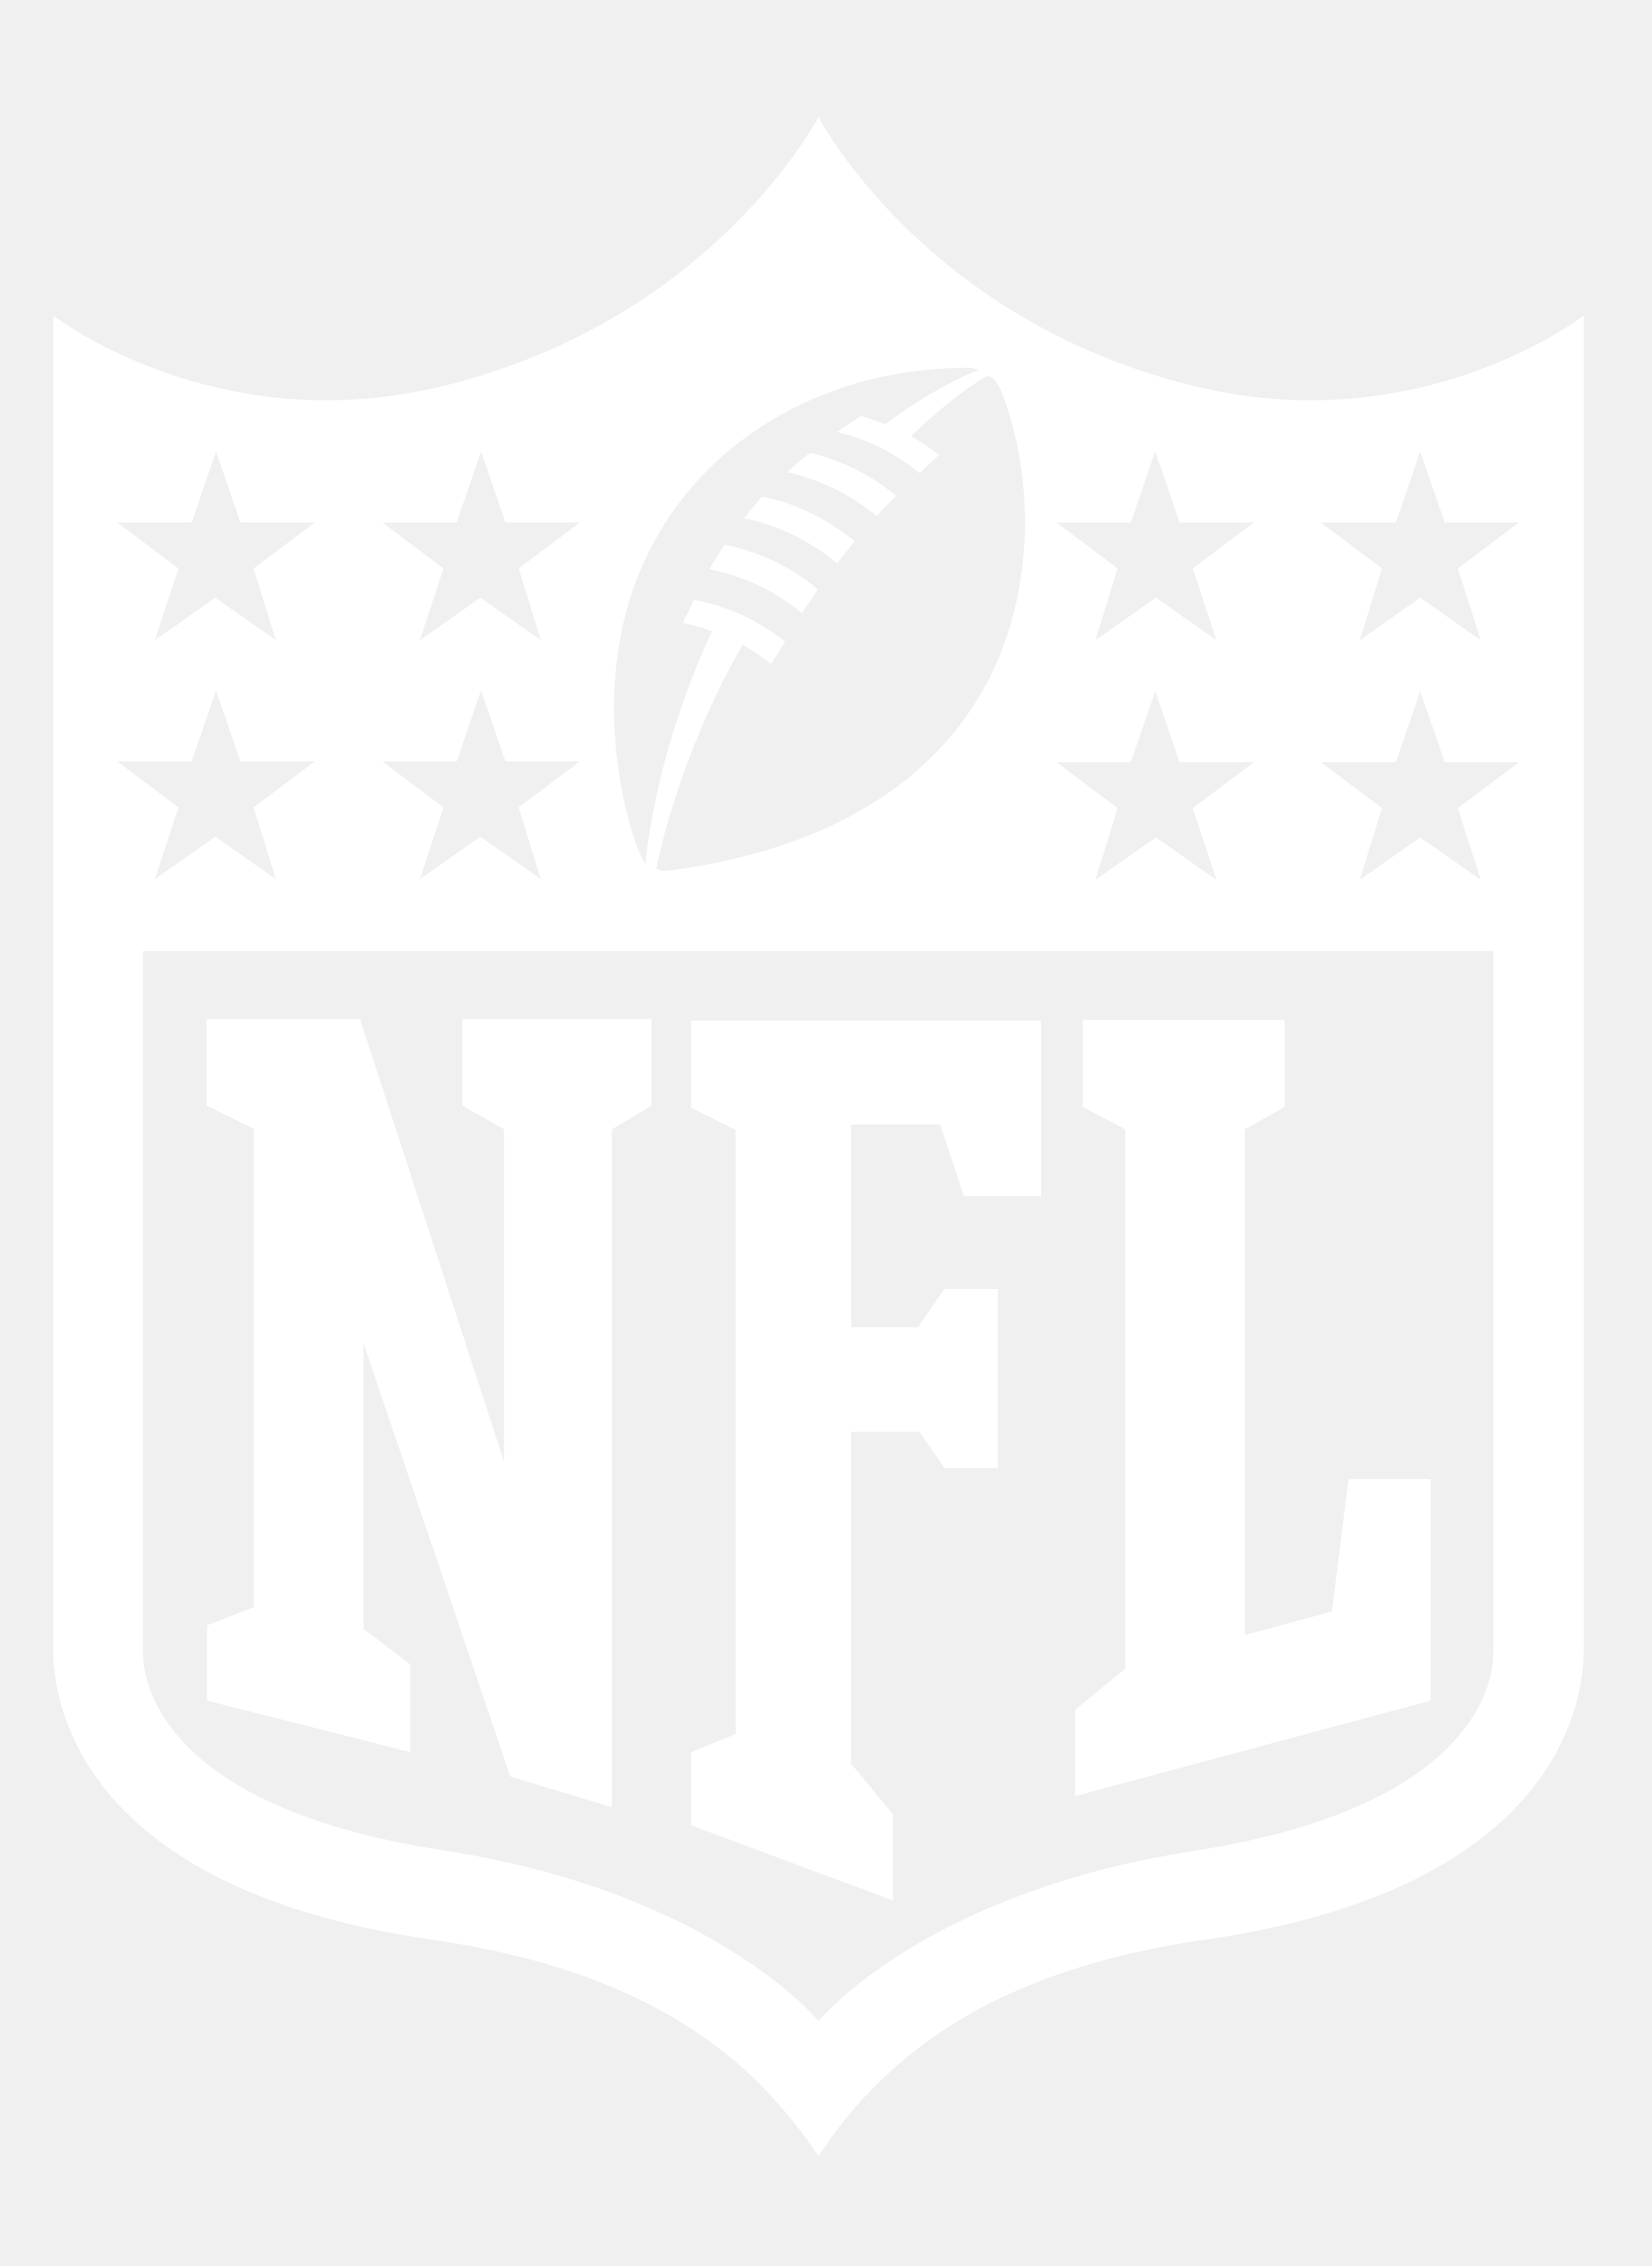
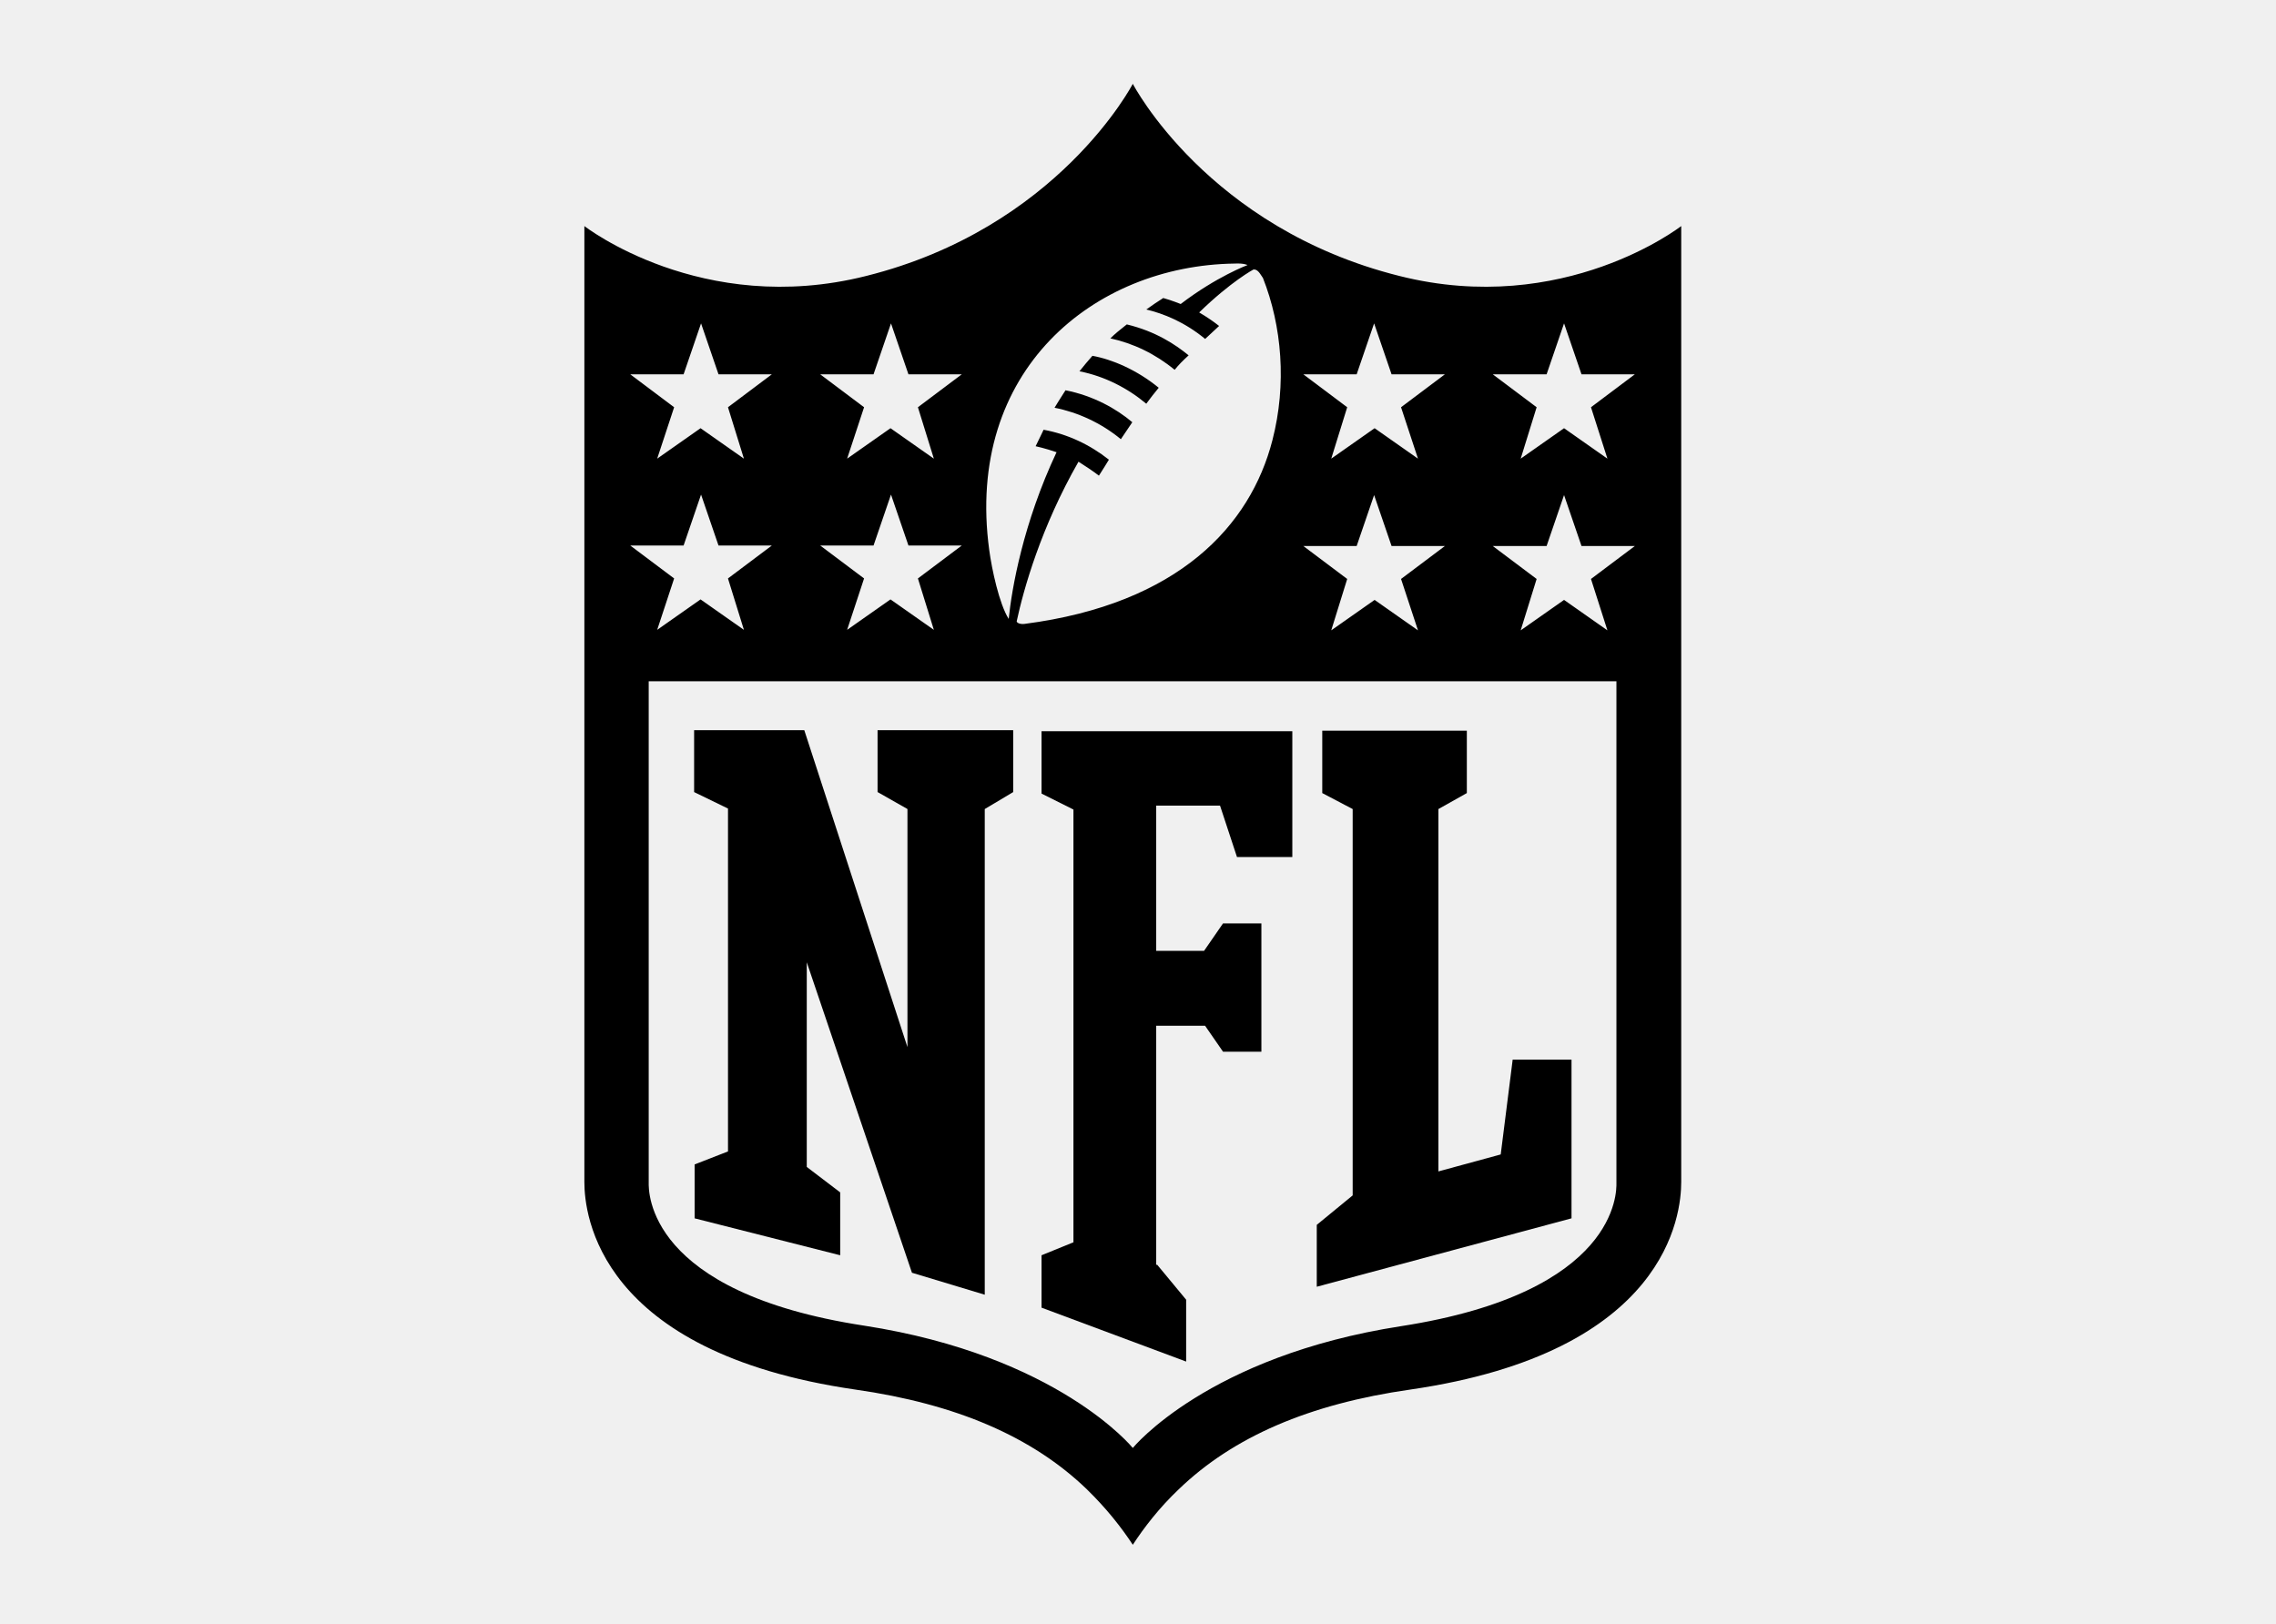
- <svg xmlns="http://www.w3.org/2000/svg" width="78" height="107" viewBox="0 0 78 107" fill="none">
-   <path d="M23.806 69.018V53.324L21.836 52.205V48.129H30.774V52.207L28.9 53.326V85.336L24.102 83.888L17.17 63.425V76.914L19.373 78.591V82.736L9.779 80.302V76.749L11.979 75.892V53.293L9.746 52.207V48.129H17.007L23.806 69.018ZM40.266 83.363L42.173 85.665V89.743L32.643 86.19V82.736L34.746 81.88V53.359L32.643 52.306V48.195H49.171V56.486H45.523L44.406 53.099H40.2V62.672H43.354L44.603 60.863H47.132V69.318H44.603L43.42 67.607H40.2V83.365L40.266 83.363ZM50.782 84.811V80.732L53.148 78.79V53.326L51.144 52.273V48.162H60.672V52.273L58.798 53.326V77.21L62.905 76.091L63.693 69.841H67.571V80.302L50.782 84.811Z" fill="white" />
-   <path fill-rule="evenodd" clip-rule="evenodd" d="M74.801 14.9C74.801 14.9 67.079 20.921 56.236 18.191C43.585 15.033 38.657 5.525 38.657 5.525C38.657 5.525 33.729 15.033 21.078 18.191C10.236 20.921 2.513 14.9 2.513 14.9V77.901C2.513 80.039 3.401 89.119 20.355 91.586C27.057 92.54 32.051 94.711 35.633 98.165C36.916 99.416 37.9 100.666 38.657 101.818C39.412 100.666 40.398 99.383 41.681 98.165C45.263 94.711 50.257 92.54 56.959 91.586C73.913 89.119 74.801 80.039 74.801 77.901V14.9ZM38.657 95.437C38.657 95.437 43.586 89.384 56.335 87.41C70.665 85.185 70.542 78.537 70.531 77.963L70.531 77.936V44.904H6.753V77.901L6.753 77.931C6.742 78.541 6.625 85.183 20.948 87.375C33.729 89.35 38.657 95.437 38.657 95.437ZM5.537 35.955L8.429 38.126L7.312 41.514L10.17 39.508L13.028 41.514L11.977 38.126L14.869 35.955H11.353L10.203 32.598L9.053 35.955H5.537ZM18.055 35.955L20.947 38.126L19.83 41.514L22.688 39.508L25.546 41.514L24.495 38.126L27.387 35.955H23.871L22.721 32.598L21.571 35.955H18.055ZM5.537 24.671L8.429 26.842L7.312 30.23L10.17 28.224L13.028 30.23L11.977 26.842L14.869 24.671H11.353L10.203 21.314L9.053 24.671H5.537ZM18.055 24.671L20.947 26.842L19.83 30.23L22.688 28.224L25.546 30.23L24.495 26.842L27.387 24.671H23.871L22.721 21.314L21.571 24.671H18.055ZM67.079 39.541L69.937 41.547L68.854 38.16L71.745 35.988H68.229L67.079 32.631L65.929 35.988H62.38L65.272 38.16L64.221 41.547L67.079 39.541ZM54.594 39.541L57.452 41.547L56.336 38.16L59.227 35.988H55.711L54.561 32.631L53.411 35.988H49.896L52.787 38.16L51.736 41.547L54.594 39.541ZM67.079 28.224L69.937 30.23L68.854 26.842L71.745 24.671H68.229L67.079 21.314L65.929 24.671H62.38L65.272 26.842L64.221 30.23L67.079 28.224ZM54.594 28.224L57.452 30.23L56.336 26.842L59.227 24.671H55.711L54.561 21.314L53.411 24.671H49.896L52.787 26.842L51.736 30.23L54.594 28.224ZM47.142 18.183C47.004 17.971 46.85 17.736 46.609 17.763C46.609 17.763 45.131 18.55 43.032 20.594C43.491 20.859 44.016 21.221 44.345 21.484C44.191 21.623 44.044 21.762 43.901 21.898C43.739 22.051 43.582 22.2 43.425 22.34C42.076 21.223 40.664 20.663 39.547 20.4C39.909 20.137 40.302 19.872 40.664 19.643C41.255 19.808 41.814 20.038 41.814 20.038C44.179 18.228 46.217 17.471 46.217 17.471C46.217 17.471 45.987 17.339 45.362 17.372C36.095 17.502 27.587 24.412 29.196 36.255C29.362 37.504 29.854 39.808 30.479 40.795C30.675 38.822 31.43 34.478 33.632 29.806C32.878 29.544 32.253 29.411 32.253 29.411C32.483 28.95 32.778 28.325 32.778 28.325C34.387 28.621 35.833 29.312 37.082 30.298C36.881 30.634 36.725 30.878 36.595 31.082C36.533 31.179 36.477 31.267 36.424 31.351C36.009 31.03 35.56 30.741 35.112 30.453L35.078 30.431C32.613 34.741 31.463 38.819 31.004 40.958C31.037 41.088 31.3 41.154 31.529 41.121C41.681 39.804 46.413 34.639 47.859 29.014C48.812 25.328 48.483 21.479 47.234 18.321C47.203 18.279 47.173 18.232 47.142 18.183ZM38.624 27.83C38.361 28.224 38.099 28.619 37.87 28.948C36.554 27.862 35.01 27.171 33.5 26.875C33.5 26.875 33.959 26.118 34.222 25.723C36.062 26.085 37.574 26.942 38.625 27.829L38.624 27.83ZM40.366 25.558C40.07 25.92 39.807 26.248 39.545 26.61C38.329 25.591 36.817 24.803 35.142 24.472C35.405 24.143 35.7 23.781 35.996 23.452C37.278 23.682 38.92 24.372 40.366 25.558ZM42.337 23.421C41.975 23.75 41.679 24.046 41.416 24.375C40.136 23.322 38.691 22.631 37.179 22.302C37.483 21.999 37.808 21.742 38.099 21.512C38.155 21.468 38.209 21.424 38.263 21.382C40.167 21.843 41.45 22.697 42.337 23.421Z" fill="white" />
+ <svg xmlns="http://www.w3.org/2000/svg" width="150" height="107" viewBox="0 0 78 107" fill="currentColor">
+   <path d="M23.806 69.018V53.324L21.836 52.205V48.129H30.774V52.207L28.9 53.326V85.336L24.102 83.888L17.17 63.425V76.914L19.373 78.591V82.736L9.779 80.302V76.749L11.979 75.892V53.293L9.746 52.207V48.129H17.007L23.806 69.018ZM40.266 83.363L42.173 85.665V89.743L32.643 86.19V82.736L34.746 81.88V53.359L32.643 52.306V48.195H49.171V56.486H45.523L44.406 53.099H40.2V62.672H43.354L44.603 60.863H47.132V69.318H44.603L43.42 67.607H40.2V83.365L40.266 83.363ZM50.782 84.811V80.732L53.148 78.79V53.326L51.144 52.273V48.162H60.672V52.273L58.798 53.326V77.21L62.905 76.091L63.693 69.841H67.571V80.302L50.782 84.811Z" fill="currentColor" />
+   <path fill-rule="evenodd" clip-rule="evenodd" d="M74.801 14.9C74.801 14.9 67.079 20.921 56.236 18.191C43.585 15.033 38.657 5.525 38.657 5.525C38.657 5.525 33.729 15.033 21.078 18.191C10.236 20.921 2.513 14.9 2.513 14.9V77.901C2.513 80.039 3.401 89.119 20.355 91.586C27.057 92.54 32.051 94.711 35.633 98.165C36.916 99.416 37.9 100.666 38.657 101.818C39.412 100.666 40.398 99.383 41.681 98.165C45.263 94.711 50.257 92.54 56.959 91.586C73.913 89.119 74.801 80.039 74.801 77.901V14.9ZM38.657 95.437C38.657 95.437 43.586 89.384 56.335 87.41C70.665 85.185 70.542 78.537 70.531 77.963L70.531 77.936V44.904H6.753V77.901L6.753 77.931C6.742 78.541 6.625 85.183 20.948 87.375C33.729 89.35 38.657 95.437 38.657 95.437ZM5.537 35.955L8.429 38.126L7.312 41.514L10.17 39.508L13.028 41.514L11.977 38.126L14.869 35.955H11.353L10.203 32.598L9.053 35.955H5.537ZM18.055 35.955L20.947 38.126L19.83 41.514L22.688 39.508L25.546 41.514L24.495 38.126L27.387 35.955H23.871L22.721 32.598L21.571 35.955H18.055ZM5.537 24.671L8.429 26.842L7.312 30.23L10.17 28.224L13.028 30.23L11.977 26.842L14.869 24.671H11.353L10.203 21.314L9.053 24.671H5.537ZM18.055 24.671L20.947 26.842L19.83 30.23L22.688 28.224L25.546 30.23L24.495 26.842L27.387 24.671H23.871L22.721 21.314L21.571 24.671H18.055ZM67.079 39.541L69.937 41.547L68.854 38.16L71.745 35.988H68.229L67.079 32.631L65.929 35.988H62.38L65.272 38.16L64.221 41.547L67.079 39.541ZM54.594 39.541L57.452 41.547L56.336 38.16L59.227 35.988H55.711L54.561 32.631L53.411 35.988H49.896L52.787 38.16L51.736 41.547L54.594 39.541ZM67.079 28.224L69.937 30.23L68.854 26.842L71.745 24.671H68.229L67.079 21.314L65.929 24.671H62.38L65.272 26.842L64.221 30.23L67.079 28.224ZM54.594 28.224L57.452 30.23L56.336 26.842L59.227 24.671H55.711L54.561 21.314L53.411 24.671H49.896L52.787 26.842L51.736 30.23L54.594 28.224ZM47.142 18.183C47.004 17.971 46.85 17.736 46.609 17.763C46.609 17.763 45.131 18.55 43.032 20.594C43.491 20.859 44.016 21.221 44.345 21.484C44.191 21.623 44.044 21.762 43.901 21.898C43.739 22.051 43.582 22.2 43.425 22.34C42.076 21.223 40.664 20.663 39.547 20.4C39.909 20.137 40.302 19.872 40.664 19.643C41.255 19.808 41.814 20.038 41.814 20.038C44.179 18.228 46.217 17.471 46.217 17.471C46.217 17.471 45.987 17.339 45.362 17.372C36.095 17.502 27.587 24.412 29.196 36.255C29.362 37.504 29.854 39.808 30.479 40.795C30.675 38.822 31.43 34.478 33.632 29.806C32.878 29.544 32.253 29.411 32.253 29.411C32.483 28.95 32.778 28.325 32.778 28.325C34.387 28.621 35.833 29.312 37.082 30.298C36.881 30.634 36.725 30.878 36.595 31.082C36.533 31.179 36.477 31.267 36.424 31.351C36.009 31.03 35.56 30.741 35.112 30.453L35.078 30.431C32.613 34.741 31.463 38.819 31.004 40.958C31.037 41.088 31.3 41.154 31.529 41.121C41.681 39.804 46.413 34.639 47.859 29.014C48.812 25.328 48.483 21.479 47.234 18.321C47.203 18.279 47.173 18.232 47.142 18.183ZM38.624 27.83C38.361 28.224 38.099 28.619 37.87 28.948C36.554 27.862 35.01 27.171 33.5 26.875C33.5 26.875 33.959 26.118 34.222 25.723C36.062 26.085 37.574 26.942 38.625 27.829L38.624 27.83ZM40.366 25.558C40.07 25.92 39.807 26.248 39.545 26.61C38.329 25.591 36.817 24.803 35.142 24.472C35.405 24.143 35.7 23.781 35.996 23.452C37.278 23.682 38.92 24.372 40.366 25.558ZM42.337 23.421C41.975 23.75 41.679 24.046 41.416 24.375C40.136 23.322 38.691 22.631 37.179 22.302C37.483 21.999 37.808 21.742 38.099 21.512C38.155 21.468 38.209 21.424 38.263 21.382C40.167 21.843 41.45 22.697 42.337 23.421Z" fill="currentColor" />
</svg>
